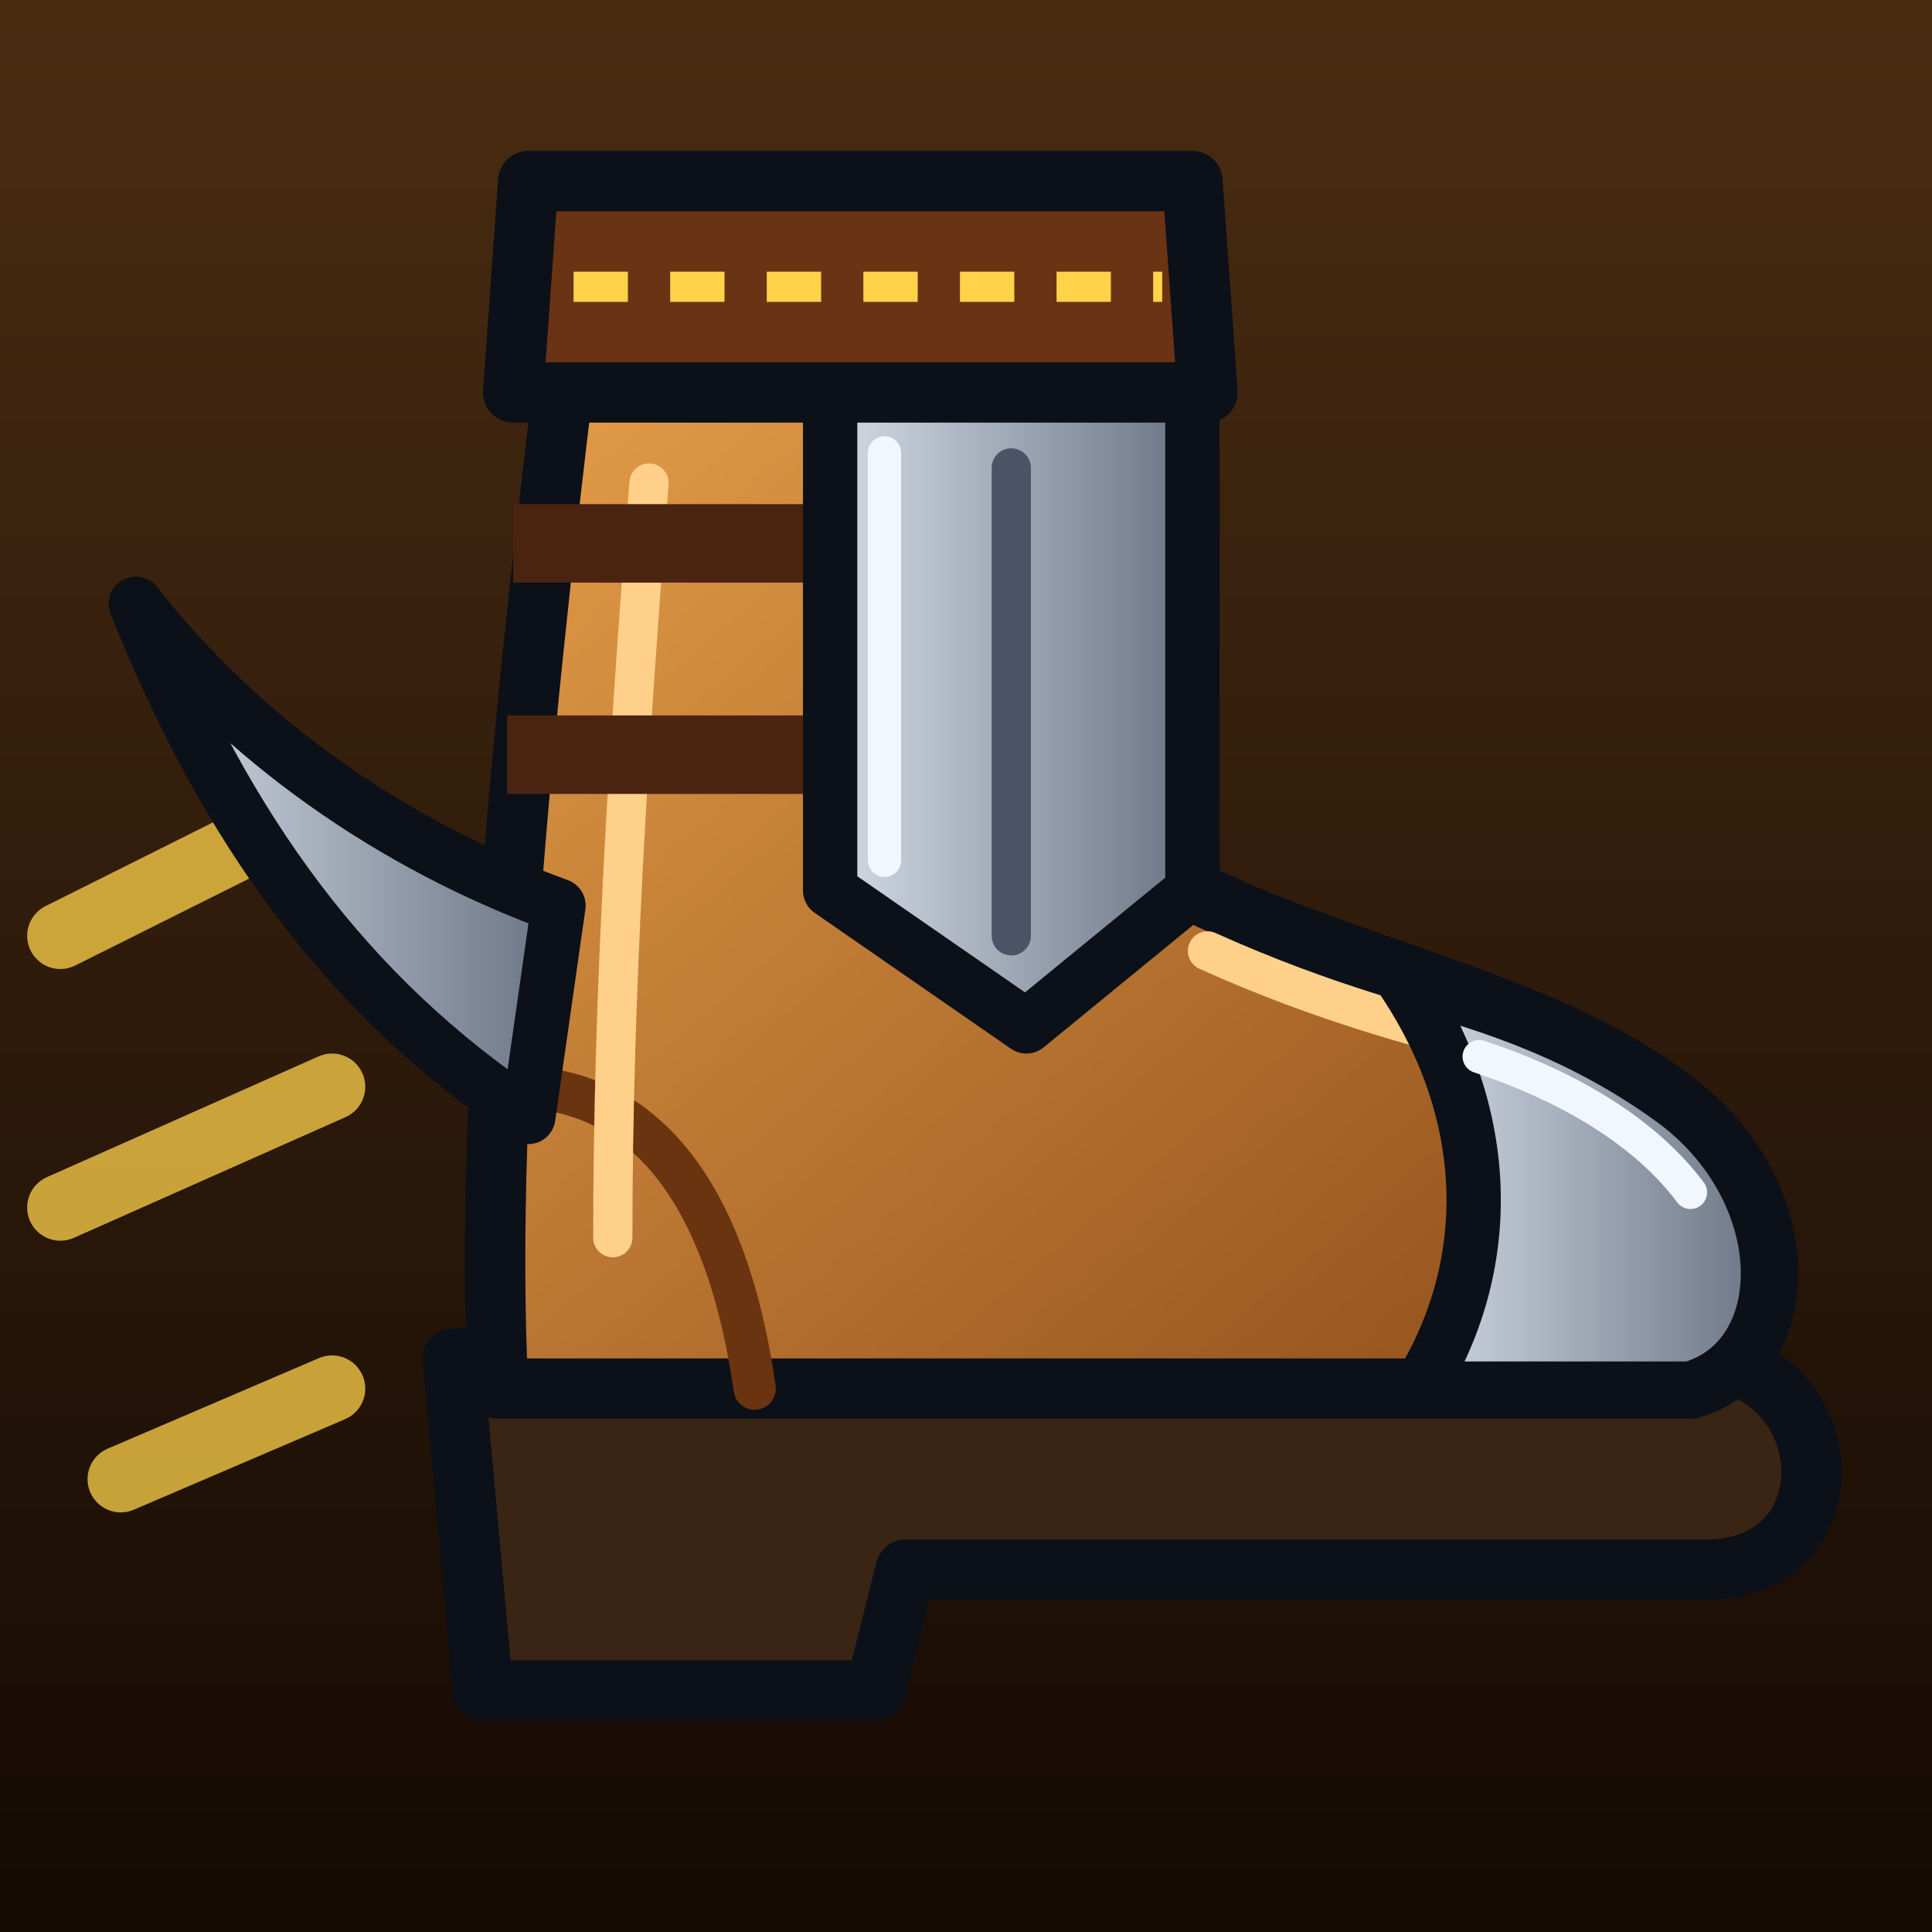
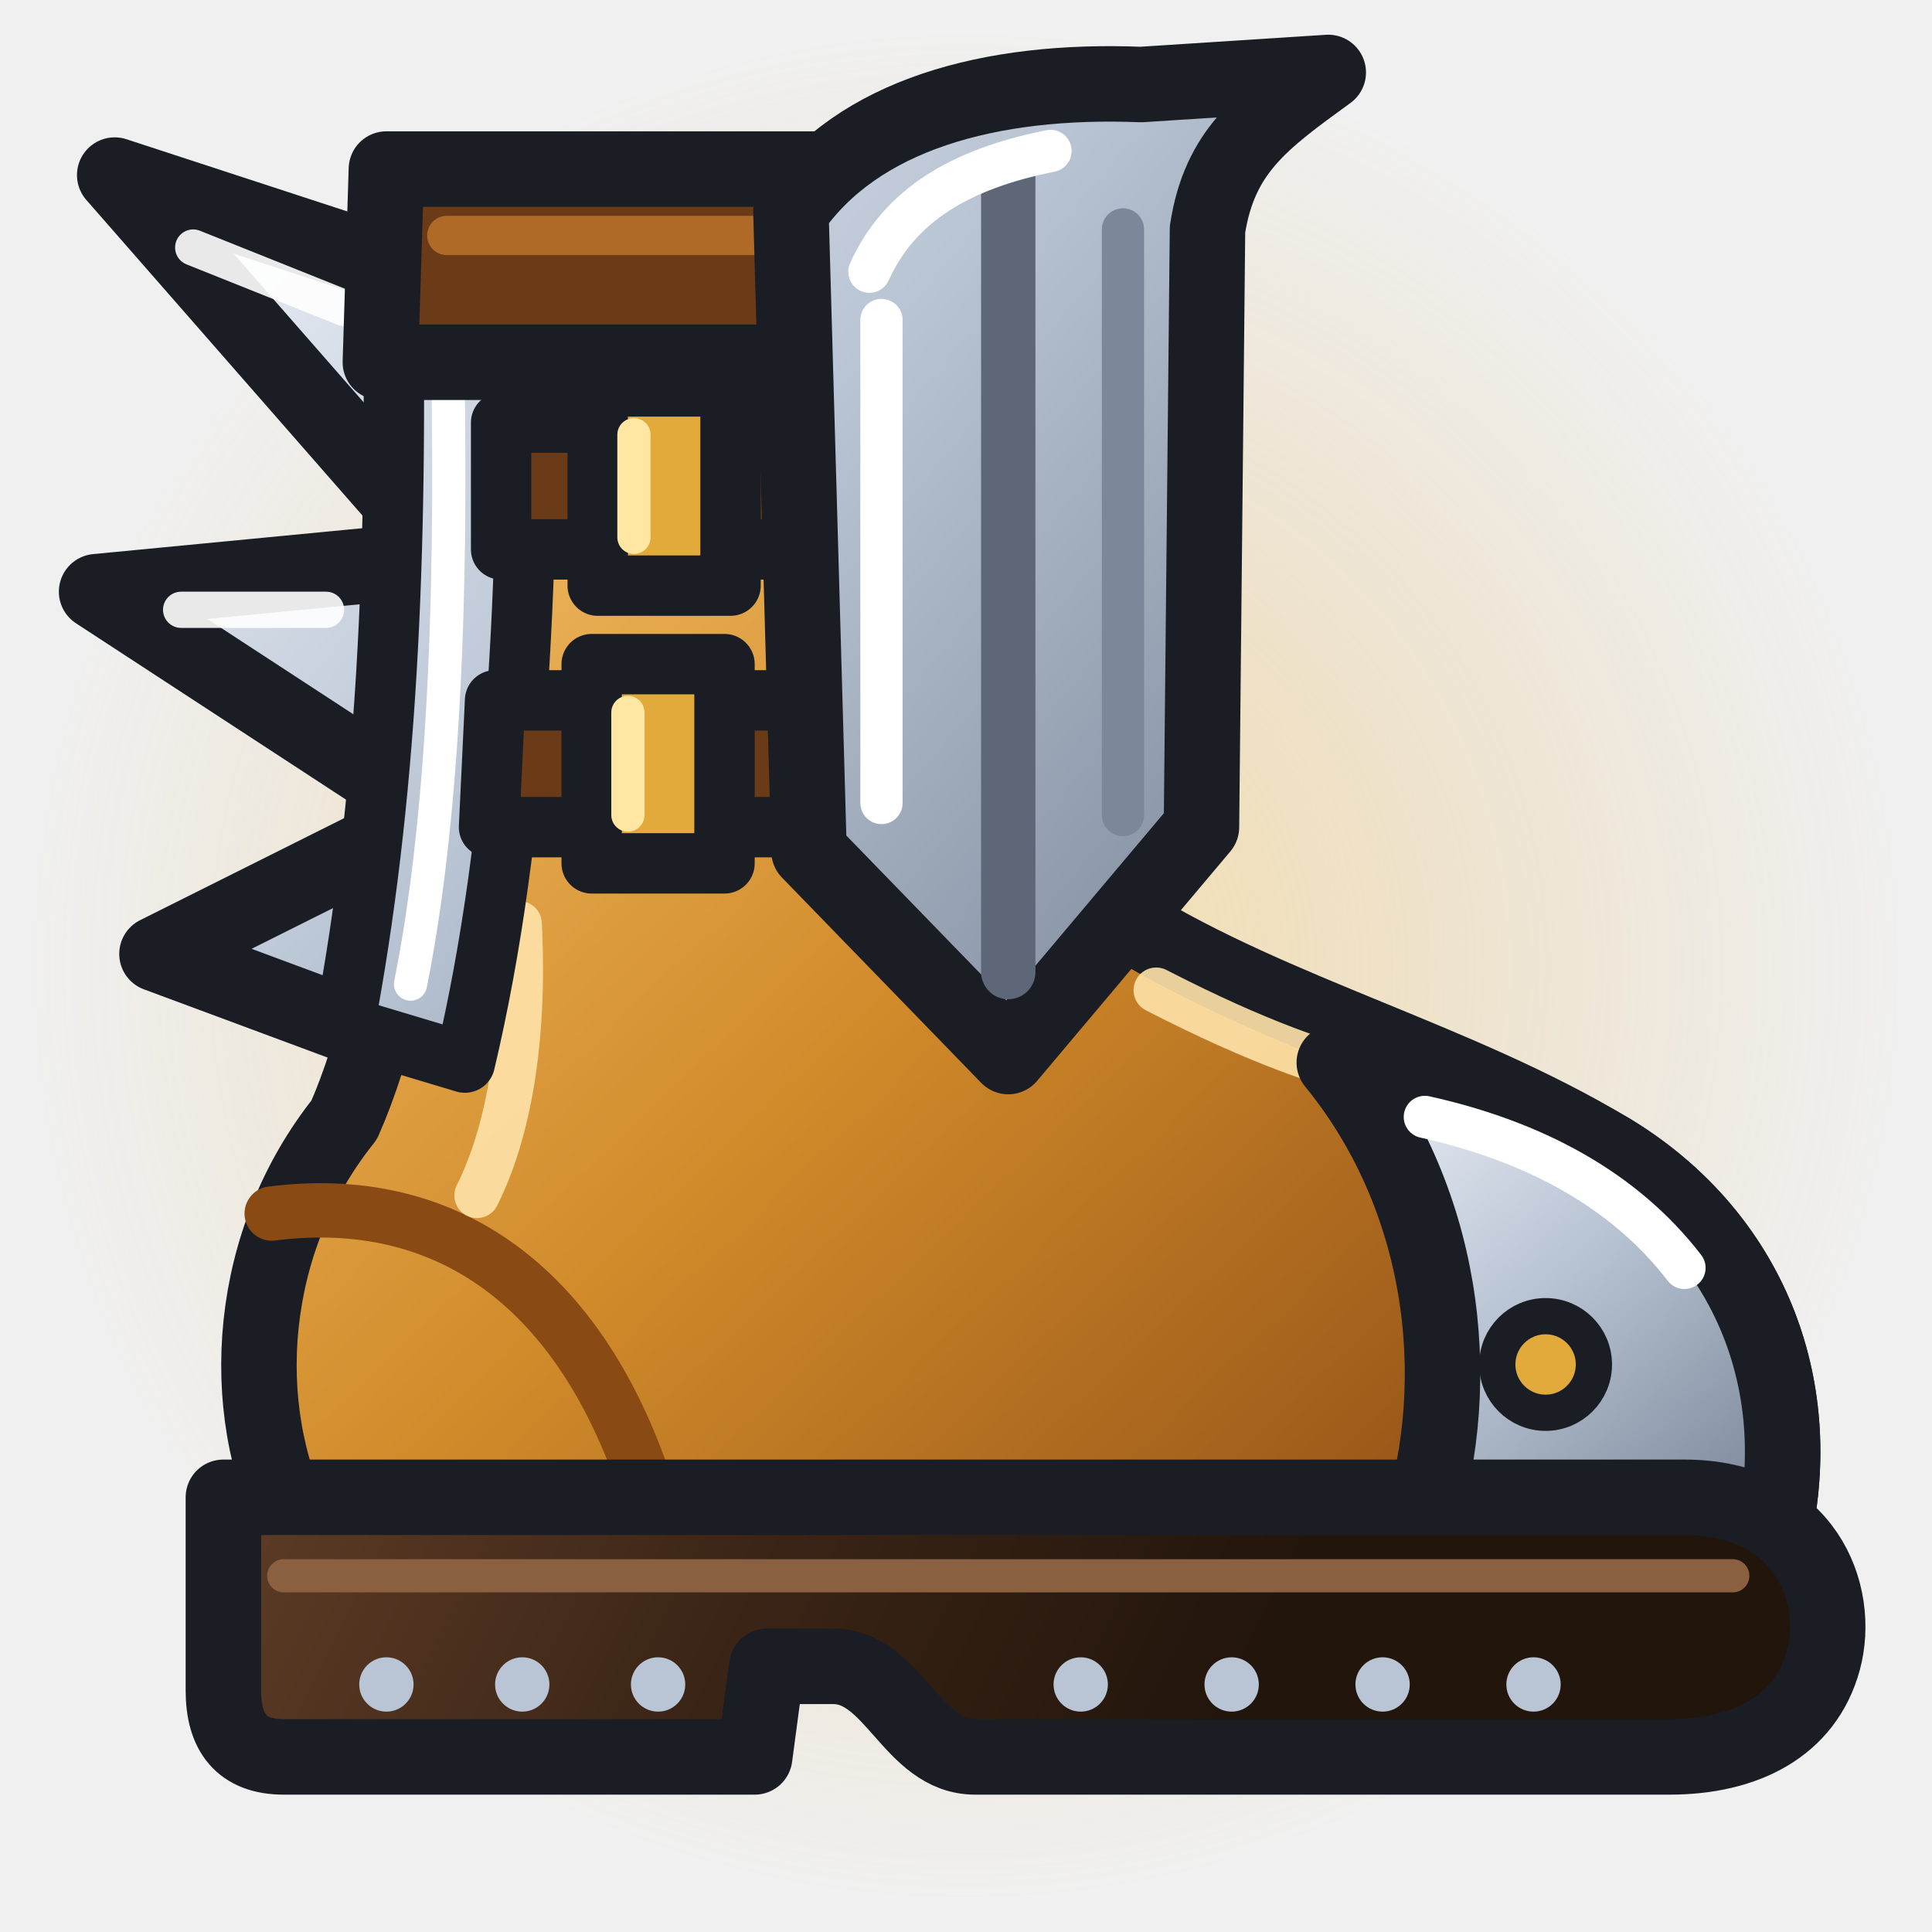
<svg xmlns="http://www.w3.org/2000/svg" width="128" height="128" viewBox="0 0 64 64">
  <defs>
-     <linearGradient id="bg" x1="0" y1="0" x2="0" y2="1">
-       <stop offset="0" stop-color="#4a2c12" />
-       <stop offset="1" stop-color="#140a04" />
+     <radialGradient id="aura" cx="32" cy="32" r="31" gradientUnits="userSpaceOnUse">
+       <stop offset="0" stop-color="#ffcf5a" stop-opacity="0.45" />
+       <stop offset="0.6" stop-color="#e2a93b" stop-opacity="0.16" />
+       <stop offset="1" stop-color="#e2a93b" stop-opacity="0" />
+     </radialGradient>
+     <linearGradient id="leather" x1="14" y1="10" x2="54" y2="52" gradientUnits="userSpaceOnUse">
+       <stop offset="0" stop-color="#f7c46c" />
+       <stop offset="0.5" stop-color="#d08a2a" />
+       <stop offset="1" stop-color="#8a4a14" />
    </linearGradient>
-     <linearGradient id="leather" x1="0" y1="0" x2="1" y2="1">
-       <stop offset="0" stop-color="#e8a04a" />
-       <stop offset="1" stop-color="#8a4a18" />
+     <linearGradient id="steel" x1="6" y1="2" x2="44" y2="34" gradientUnits="userSpaceOnUse">
+       <stop offset="0" stop-color="#f4f7fb" />
+       <stop offset="0.5" stop-color="#b9c4d4" />
+       <stop offset="1" stop-color="#7c8799" />
    </linearGradient>
-     <linearGradient id="steel" x1="0" y1="0" x2="1" y2="0">
-       <stop offset="0" stop-color="#d4dce6" />
-       <stop offset="1" stop-color="#6a7484" />
+     <linearGradient id="cap" x1="46" y1="34" x2="60" y2="50" gradientUnits="userSpaceOnUse">
+       <stop offset="0" stop-color="#f4f7fb" />
+       <stop offset="0.5" stop-color="#b9c4d4" />
+       <stop offset="1" stop-color="#7c8799" />
+     </linearGradient>
+     <linearGradient id="sole" x1="12" y1="48" x2="40" y2="62" gradientUnits="userSpaceOnUse">
+       <stop offset="0" stop-color="#5a3a24" />
+       <stop offset="0.5" stop-color="#3a2416" />
+       <stop offset="1" stop-color="#22150c" />
    </linearGradient>
  </defs>
-   <rect width="64" height="64" fill="url(#bg)" />
-   <path d="M 2 31 L 10 27 M 2 40 L 11 36 M 4 49 L 11 46" stroke="#ffd24a" stroke-width="2.2" stroke-linecap="round" opacity="0.75" />
-   <path d="M 15 45 L 56 45 C 61 45 61.5 52 56.5 52 L 30 52 L 29 56 L 16 56 Z" fill="#3a2414" stroke="#0c1018" stroke-width="2" stroke-linejoin="round" />
-   <path d="M 19 10 L 38 10 L 38.5 29 C 44 32 51 33 55.5 36.5 C 59.5 39.5 59.5 45 56 46 L 16.5 46 C 16 36 17.5 22 19 10 Z" fill="url(#leather)" stroke="#0c1018" stroke-width="2" stroke-linejoin="round" />
-   <path d="M 17 36 C 21 36 24 39 25 46" fill="none" stroke="#6a3410" stroke-width="1.4" stroke-linecap="round" />
-   <path d="M 21.5 16 C 20.8 25 20.3 33 20.3 41 M 40 31.5 C 44 33.3 47 34 49 34.6" fill="none" stroke="#ffd08a" stroke-width="1.3" stroke-linecap="round" />
-   <path d="M 18.5 30 C 13 28 8 24.5 4.5 20 C 7.5 27.5 11.5 33 17.5 37 Z" fill="url(#steel)" stroke="#0c1018" stroke-width="1.8" stroke-linejoin="round" />
-   <path d="M 17 18 L 28 18 M 16.8 25 L 28 25" stroke="#4a2410" stroke-width="2.6" />
-   <path d="M 27.5 13 L 39.5 13 L 39.5 29.5 L 34 34 L 27.5 29.5 Z" fill="url(#steel)" stroke="#0c1018" stroke-width="1.8" stroke-linejoin="round" />
-   <path d="M 33.5 15.5 L 33.5 31" stroke="#4a5466" stroke-width="1.3" stroke-linecap="round" />
-   <path d="M 29.3 15 L 29.3 28.5" stroke="#f2f7ff" stroke-width="1.1" stroke-linecap="round" />
-   <path d="M 46.5 32.5 C 49.5 37 49.5 42 47 46 L 56 46 C 59.5 45 59.5 39.5 55.5 36.5 C 52.5 34.3 49.5 33.3 46.5 32.5 Z" fill="url(#steel)" stroke="#0c1018" stroke-width="1.8" stroke-linejoin="round" />
-   <path d="M 49 35 C 52 36 54.5 37.5 56 39.5" fill="none" stroke="#f2f7ff" stroke-width="1.1" stroke-linecap="round" />
-   <path d="M 17.5 6 L 39.5 6 L 40 13 L 17 13 Z" fill="#6a3414" stroke="#0c1018" stroke-width="2" stroke-linejoin="round" />
-   <path d="M 19 9.5 L 38.5 9.5" stroke="#ffd24a" stroke-width="1" stroke-dasharray="1.8 1.4" />
+   <circle cx="32" cy="32" r="31" fill="url(#aura)" />
+   <g transform="translate(-2.2 0.6)">
+     <g stroke="#1a1d24" stroke-width="2.5" stroke-linejoin="round">
+       <path d="M 16.4 8.6 L 6 5.2 L 15.8 16.4 Z" fill="url(#steel)" />
+       <path d="M 15.8 18 L 5.4 19 L 15.2 25.4 Z" fill="url(#steel)" />
+       <path d="M 15 27.2 L 7.4 31 L 14.4 33.6 Z" fill="url(#steel)" />
+     </g>
+     <path d="M 13.6 9.6 L 8.6 7.6 M 13 19.6 L 8.2 19.6" fill="none" stroke="#ffffff" stroke-width="1.2" stroke-linecap="round" opacity="0.9" />
+     <path d="M 16.8 8.5 L 37 8.5 C 37.4 18 38 25 39.6 30 C 44.5 33 50.5 34.5 55.5 37.5 C 60 40.2 62 45 61 50 L 12 50 C 10 46 10.4 40.5 13.6 36.5 C 15.6 32 17.2 22 16.8 8.5 Z" fill="url(#leather)" stroke="#1a1d24" stroke-width="2.5" stroke-linejoin="round" />
+     <path d="M 11.2 39.6 C 17.5 38.8 22 42.6 24 50" fill="none" stroke="#8a4a14" stroke-width="1.8" stroke-linecap="round" />
+     <path d="M 19.4 30 C 19.6 34 19 37 18 39" fill="none" stroke="#ffe2a8" stroke-width="1.5" stroke-linecap="round" opacity="0.9" />
+     <path d="M 40.5 32.2 C 44 34 46 34.6 47.4 35" fill="none" stroke="#ffe2a8" stroke-width="1.5" stroke-linecap="round" opacity="0.9" />
+     <path d="M 15.2 8 L 19.6 8 C 19.8 18 19.4 27 17.6 34.6 L 13.6 33.4 C 15 26 15.4 18 15.2 8 Z" fill="url(#steel)" stroke="#1a1d24" stroke-width="2" stroke-linejoin="round" />
+     <path d="M 17 10 C 17.2 18 17 26 15.8 32" fill="none" stroke="#ffffff" stroke-width="1.1" stroke-linecap="round" />
+     <g stroke="#1a1d24" stroke-width="2" stroke-linejoin="round">
+       <path d="M 18.8 13.4 L 30.5 13.4 L 30.5 17.6 L 18.8 17.6 Z" fill="#6b3a16" />
+       <path d="M 18.6 22.6 L 30.5 22.6 L 30.5 26.8 L 18.4 26.8 Z" fill="#6b3a16" />
+       <path d="M 22 12.2 L 26.4 12.2 L 26.4 18.8 L 22 18.8 Z" fill="#e2a93b" />
+       <path d="M 21.8 21.4 L 26.2 21.4 L 26.2 28 L 21.8 28 Z" fill="#e2a93b" />
+     </g>
+     <path d="M 23.2 13.8 L 23.2 17.2 M 23 23 L 23 26.4" stroke="#ffe7a3" stroke-width="1.1" stroke-linecap="round" />
+     <path d="M 15 5 L 38.8 5 L 39.4 11.4 L 14.8 11.4 Z" fill="#6b3a16" stroke="#1a1d24" stroke-width="2.5" stroke-linejoin="round" />
+     <path d="M 17 7.2 L 29 7.2" stroke="#b06a28" stroke-width="1.3" stroke-linecap="round" />
+     <path d="M 28.4 6.4 C 30.6 3.2 35 2 40 2.2 L 46.2 1.8 C 44 3.4 42.6 4.4 42.2 7 L 42 26.8 L 35.6 34.4 L 29 27.6 Z" fill="url(#steel)" stroke="#1a1d24" stroke-width="2.5" stroke-linejoin="round" />
+     <path d="M 35.6 5 L 35.6 31.6" stroke="#5d6778" stroke-width="1.8" stroke-linecap="round" />
+     <path d="M 31 8.4 C 32 6.2 34 5 37 4.4 M 31.4 10 L 31.4 26" fill="none" stroke="#ffffff" stroke-width="1.4" stroke-linecap="round" />
+     <path d="M 39.4 7 L 39.4 26.4" stroke="#7c8799" stroke-width="1.4" stroke-linecap="round" />
+     <path d="M 46.4 34.6 C 50 39 50.8 45 49.2 50 L 61 50 C 62 45 60 40.2 55.5 37.5 C 52.5 35.8 49.6 35 46.4 34.6 Z" fill="url(#cap)" stroke="#1a1d24" stroke-width="2.5" stroke-linejoin="round" />
+     <path d="M 49.4 36.4 C 53 37.2 56 38.8 58 41.4" fill="none" stroke="#ffffff" stroke-width="1.4" stroke-linecap="round" />
+     <circle cx="53.4" cy="44.6" r="1.6" fill="#e2a93b" stroke="#1a1d24" stroke-width="1.2" />
+     <path d="M 9.6 49 L 58 49 C 62 49 63.2 52.2 62.6 54.4 C 62 56.6 60 57.6 57.5 57.6 L 34.5 57.6 C 32.4 57.6 31.8 54.6 29.8 54.6 L 27.6 54.6 L 27.2 57.6 L 11.6 57.6 C 10.2 57.6 9.6 56.8 9.6 55.4 Z" fill="url(#sole)" stroke="#1a1d24" stroke-width="2.5" stroke-linejoin="round" />
+     <path d="M 11.6 51.6 L 59.6 51.6" stroke="#8a6040" stroke-width="1.1" stroke-linecap="round" />
+     <g fill="#b9c4d4">
+       <circle cx="15" cy="55.2" r="0.9" />
+       <circle cx="19.5" cy="55.2" r="0.9" />
+       <circle cx="24" cy="55.2" r="0.9" />
+       <circle cx="38" cy="55.2" r="0.9" />
+       <circle cx="43" cy="55.2" r="0.9" />
+       <circle cx="48" cy="55.2" r="0.9" />
+       <circle cx="53" cy="55.2" r="0.9" />
+     </g>
+   </g>
</svg>
